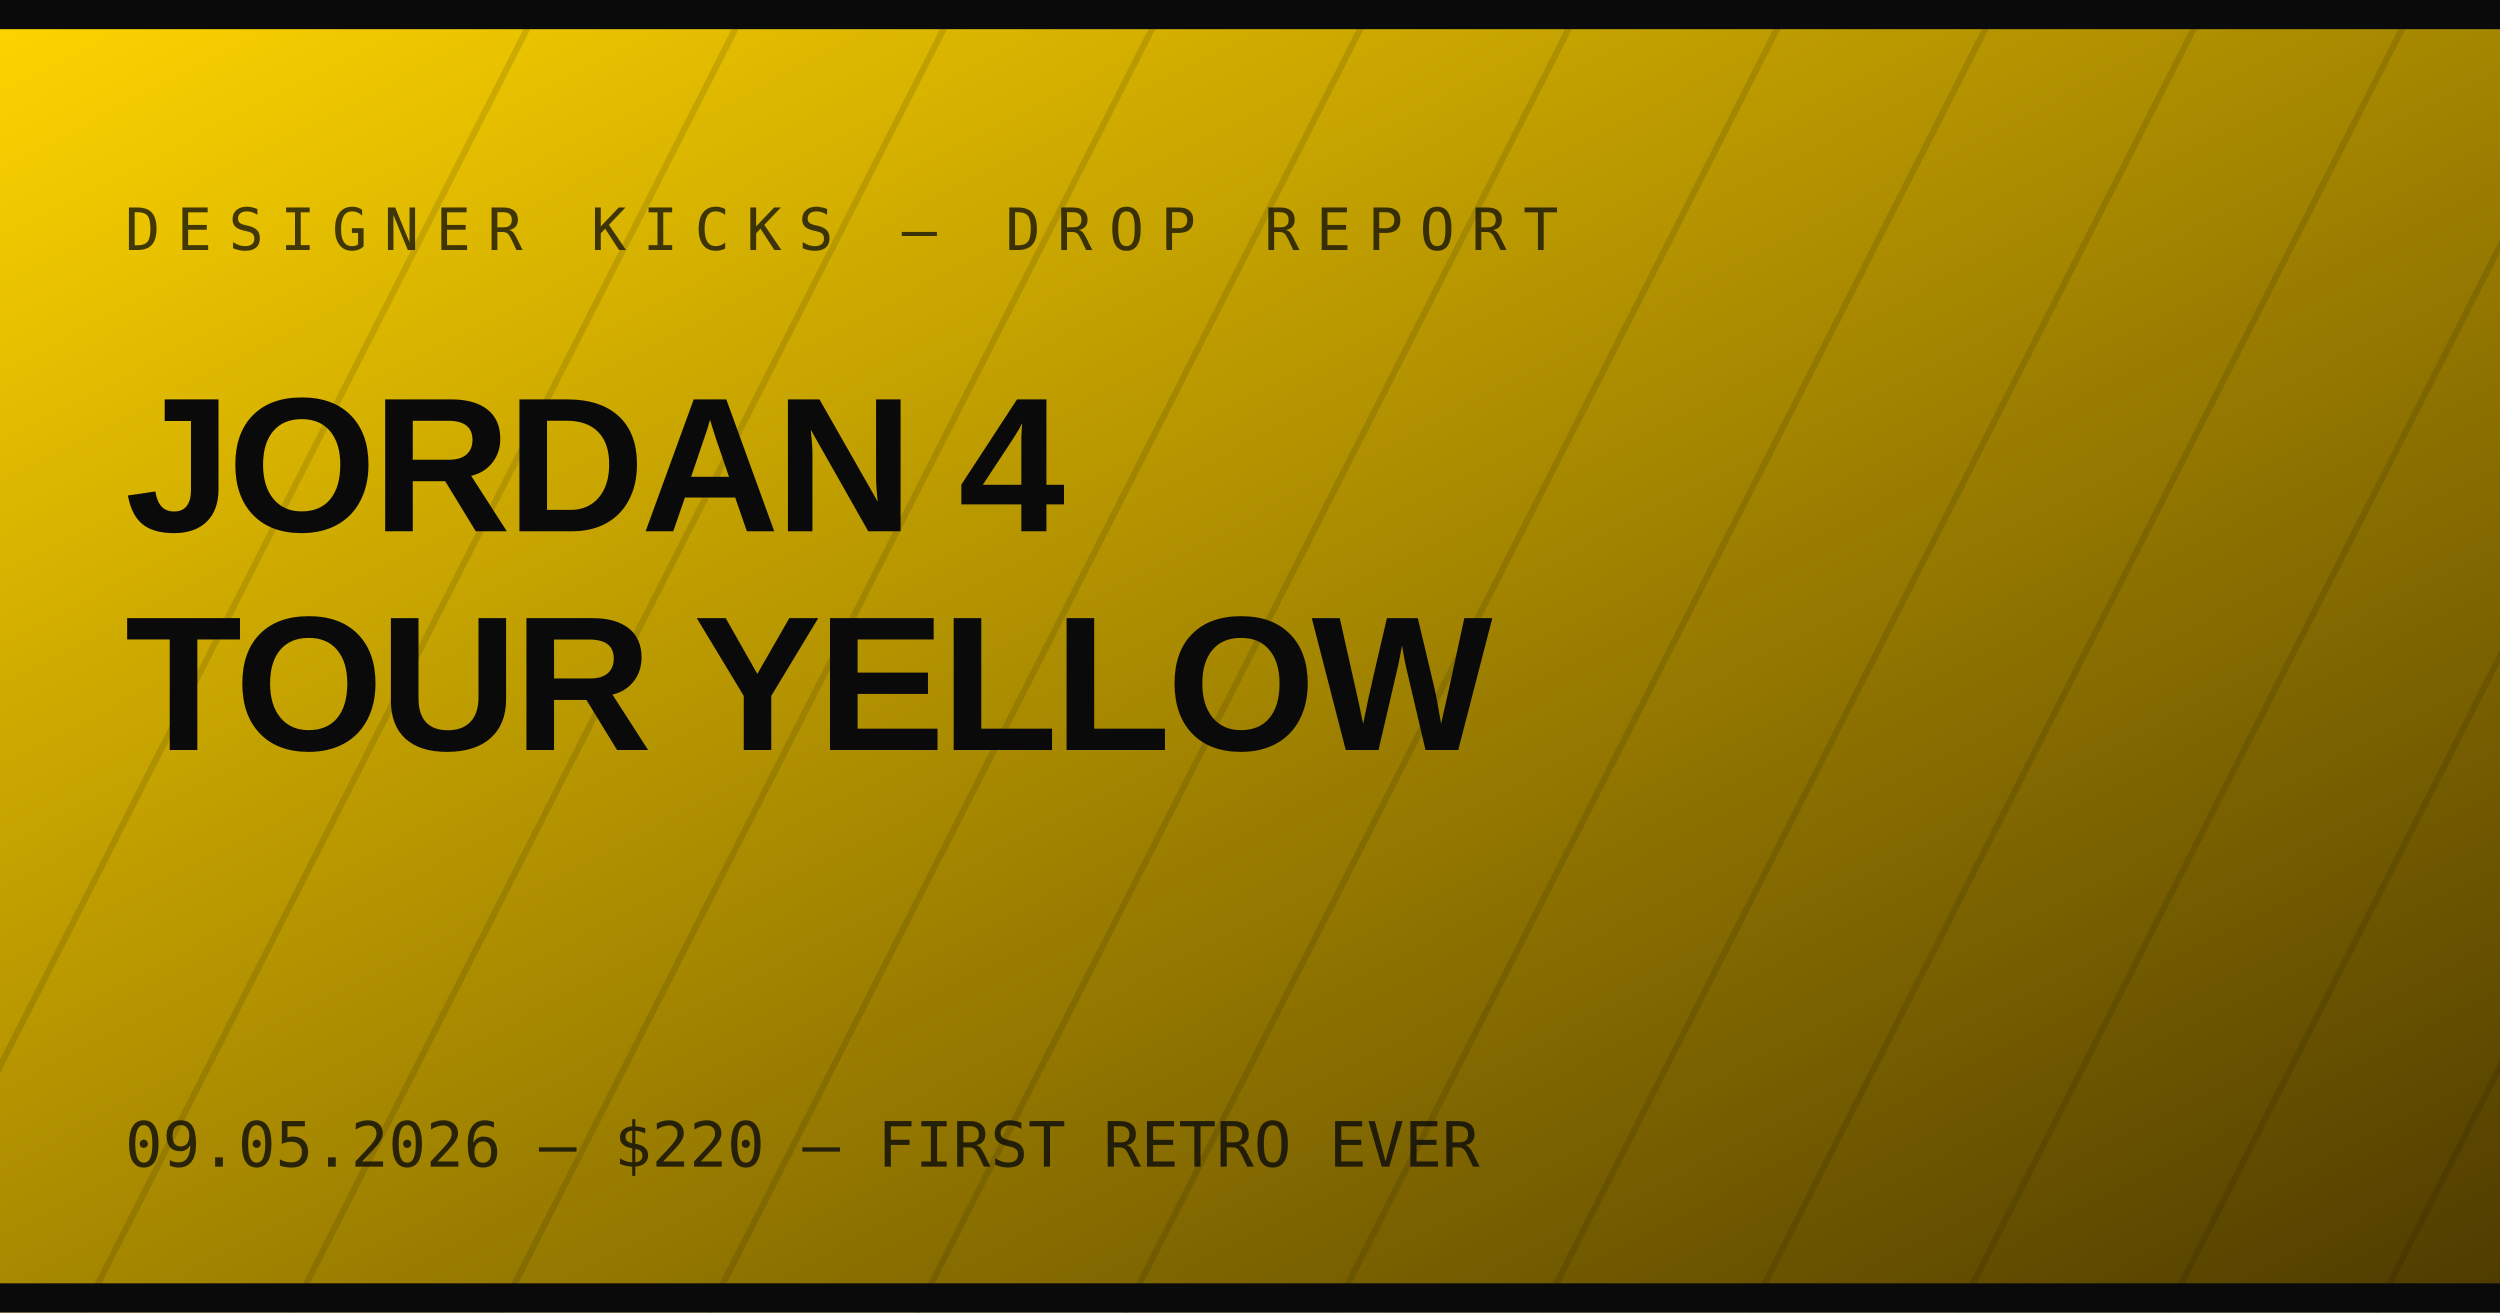
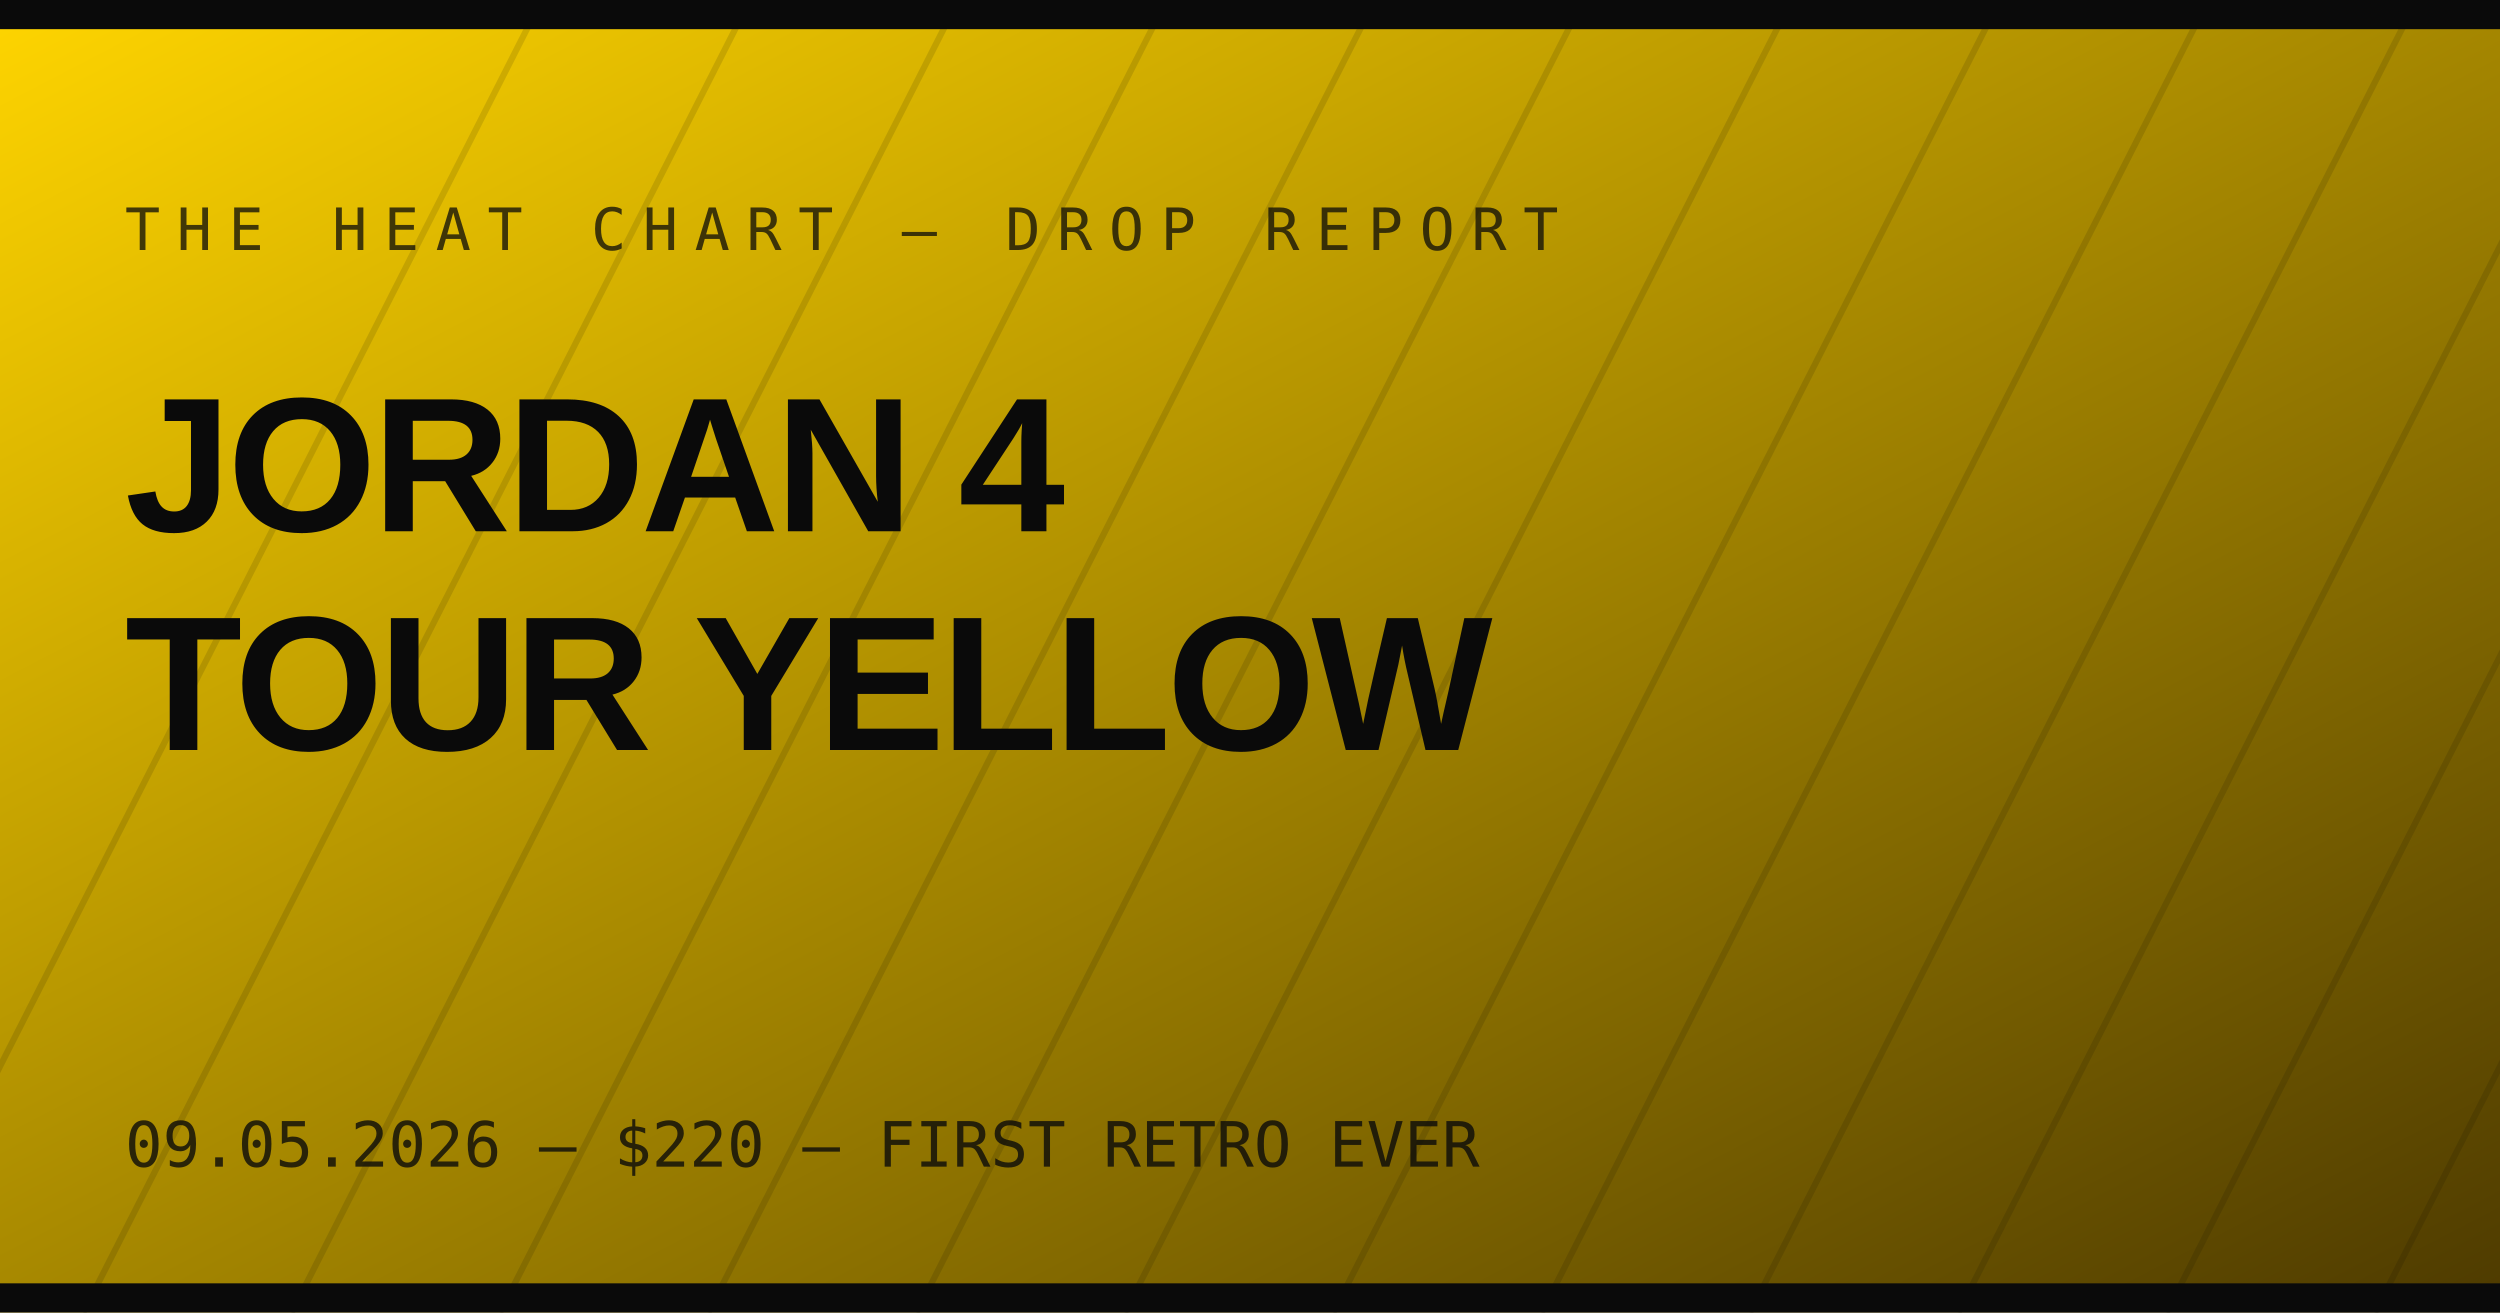
<svg xmlns="http://www.w3.org/2000/svg" viewBox="0 0 1200 630">
  <defs>
    <linearGradient id="bg" x1="0" y1="0" x2="1" y2="1">
      <stop offset="0" stop-color="#ffd500" />
      <stop offset="1" stop-color="#4d3a00" />
    </linearGradient>
  </defs>
  <rect width="1200" height="630" fill="url(#bg)" />
  <g opacity="0.12" fill="none" stroke="#000" stroke-width="3">
    <line x1="-60" y1="630" x2="260" y2="0" />
    <line x1="40" y1="630" x2="360" y2="0" />
    <line x1="140" y1="630" x2="460" y2="0" />
    <line x1="240" y1="630" x2="560" y2="0" />
    <line x1="340" y1="630" x2="660" y2="0" />
    <line x1="440" y1="630" x2="760" y2="0" />
    <line x1="540" y1="630" x2="860" y2="0" />
    <line x1="640" y1="630" x2="960" y2="0" />
    <line x1="740" y1="630" x2="1060" y2="0" />
    <line x1="840" y1="630" x2="1160" y2="0" />
    <line x1="940" y1="630" x2="1260" y2="0" />
    <line x1="1040" y1="630" x2="1360" y2="0" />
    <line x1="1140" y1="630" x2="1460" y2="0" />
    <line x1="1240" y1="630" x2="1560" y2="0" />
  </g>
  <rect x="0" y="0" width="1200" height="14" fill="#0a0a0a" />
  <rect x="0" y="616" width="1200" height="14" fill="#0a0a0a" />
-   <text x="60" y="120" font-family="monospace" font-size="28" letter-spacing="8" fill="#0a0a0a" opacity="0.75">DESIGNER KICKS — DROP REPORT</text>
+   <text x="60" y="120" font-family="monospace" font-size="28" letter-spacing="8" fill="#0a0a0a" opacity="0.75">THE HEAT CHART — DROP REPORT</text>
  <text x="60" y="255" font-family="Arial Black, Arial, sans-serif" font-size="92" font-weight="900" fill="#0a0a0a" letter-spacing="-2">JORDAN 4</text>
  <text x="60" y="360" font-family="Arial Black, Arial, sans-serif" font-size="92" font-weight="900" fill="#0a0a0a" letter-spacing="-2">TOUR YELLOW</text>
  <text x="60" y="560" font-family="monospace" font-size="30" fill="#0a0a0a" opacity="0.8">09.05.2026 — $220 — FIRST RETRO EVER</text>
</svg>
